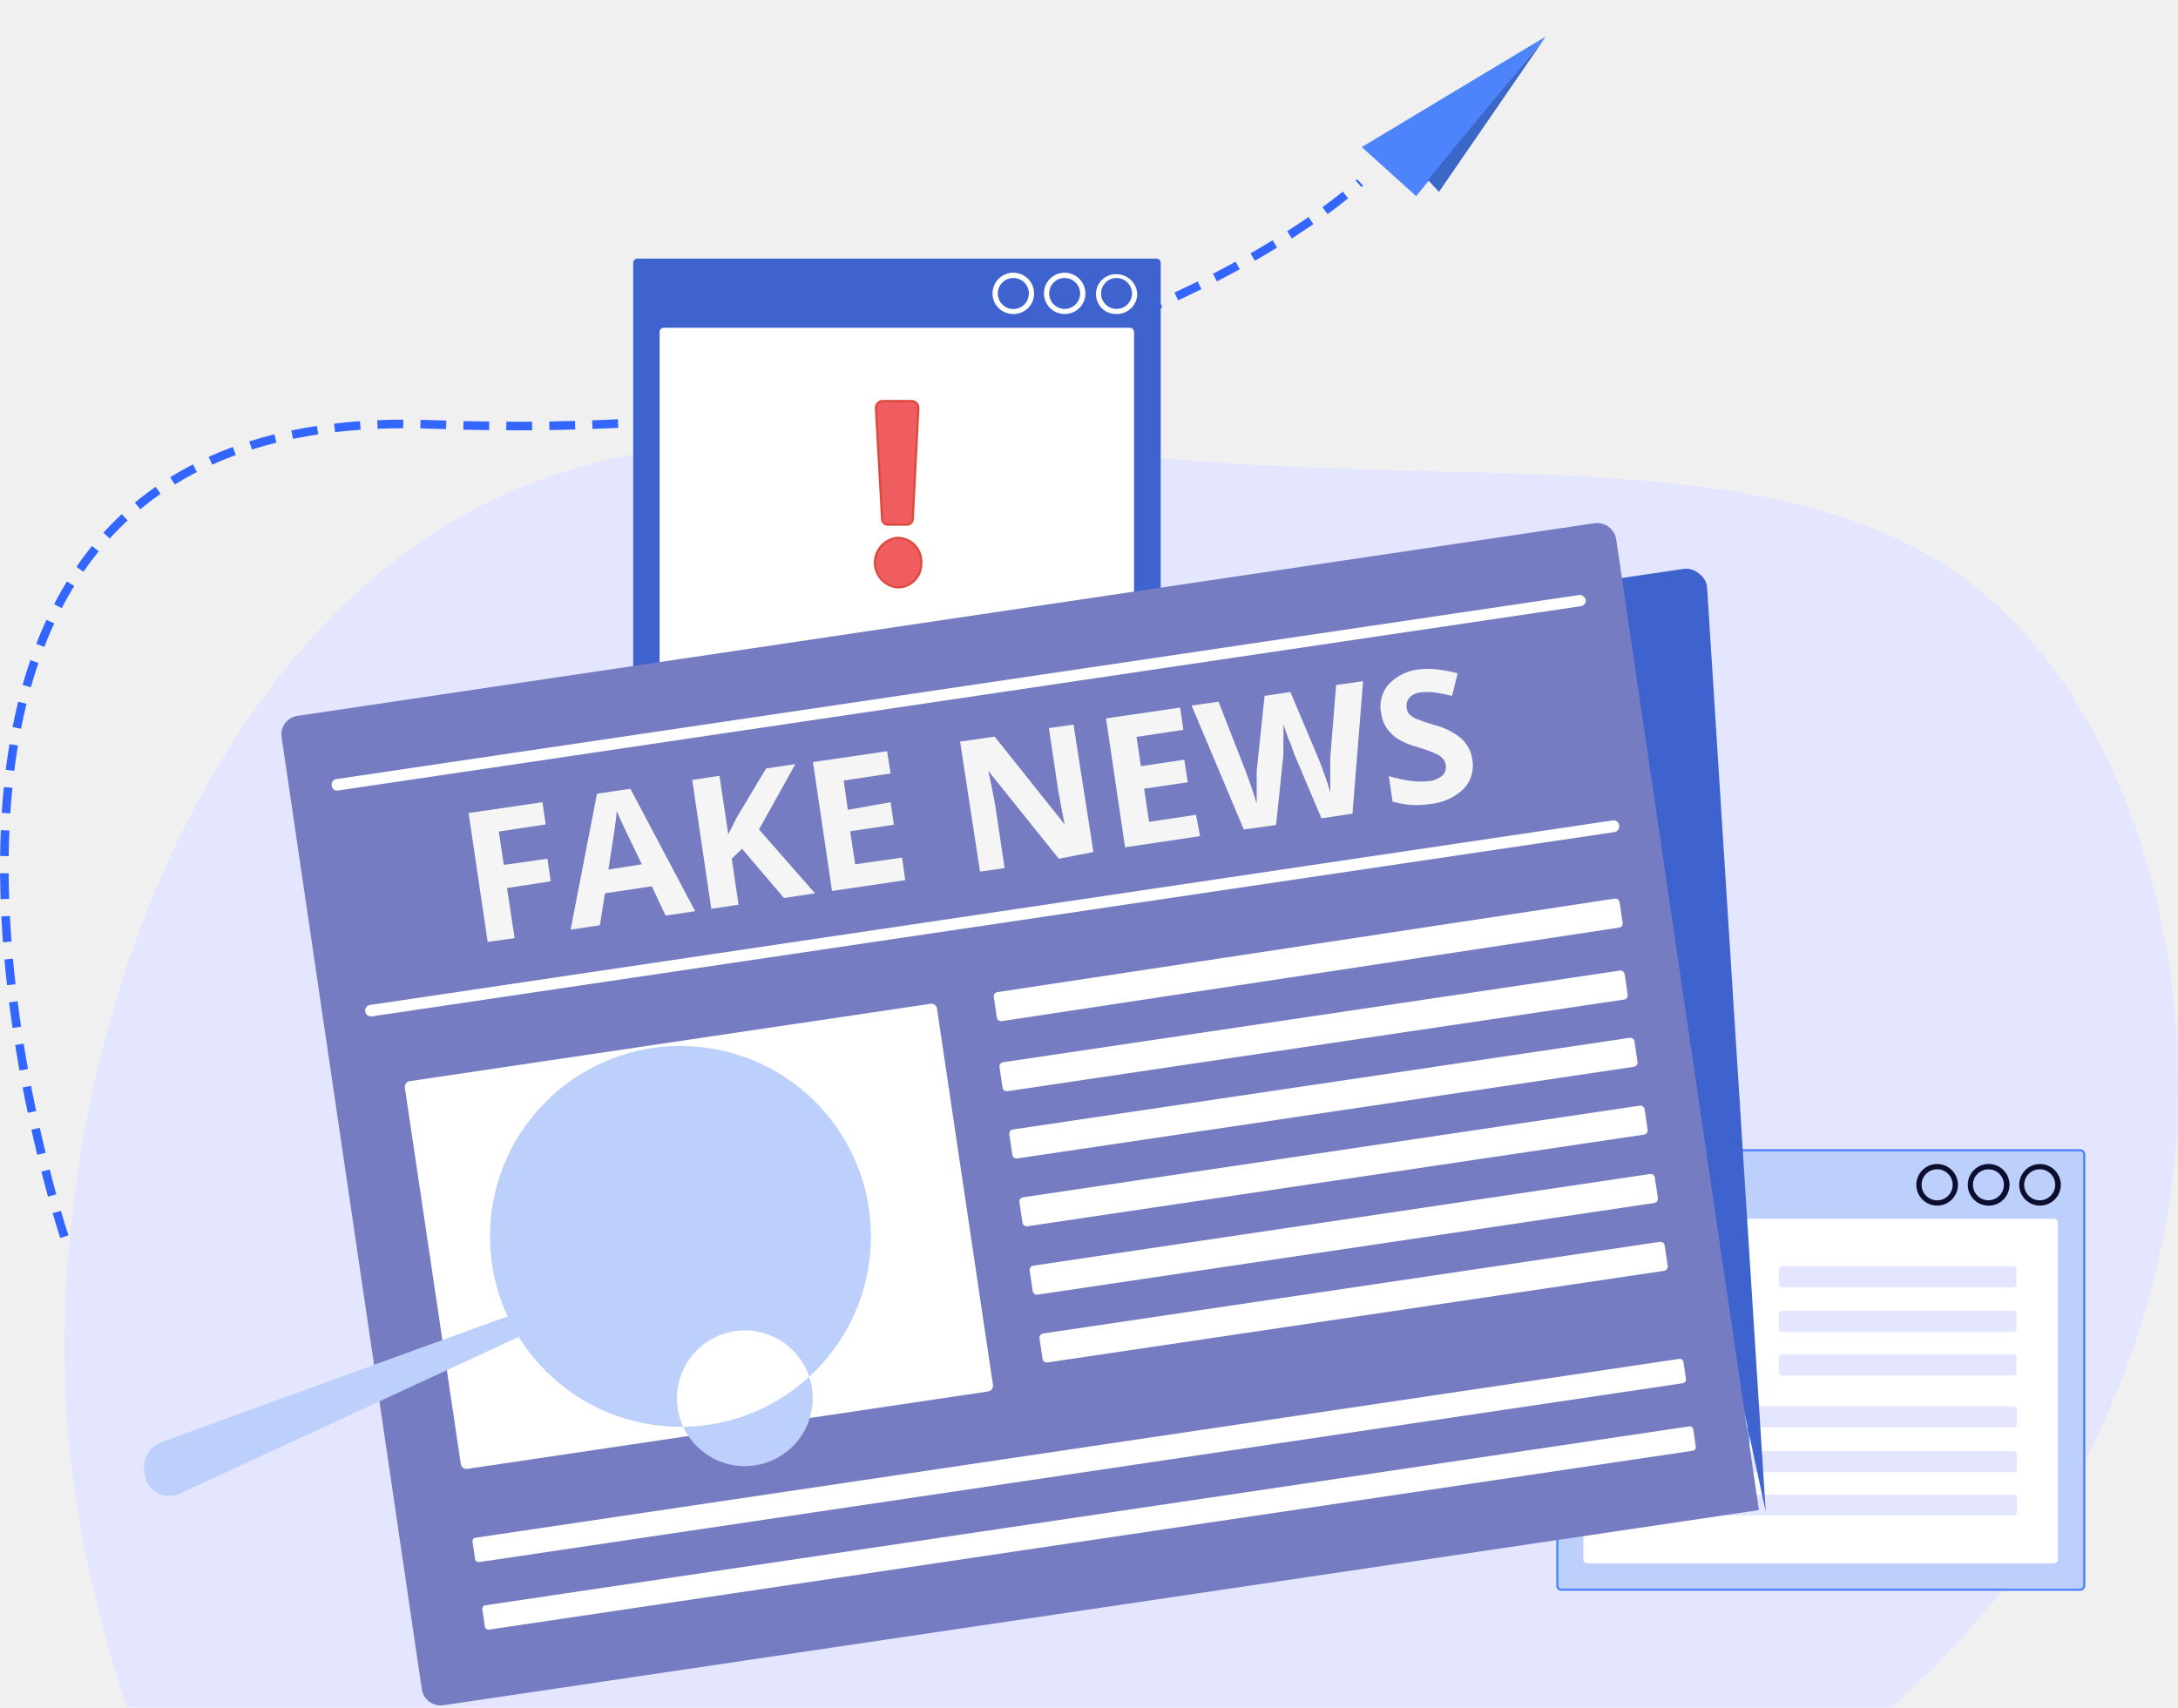
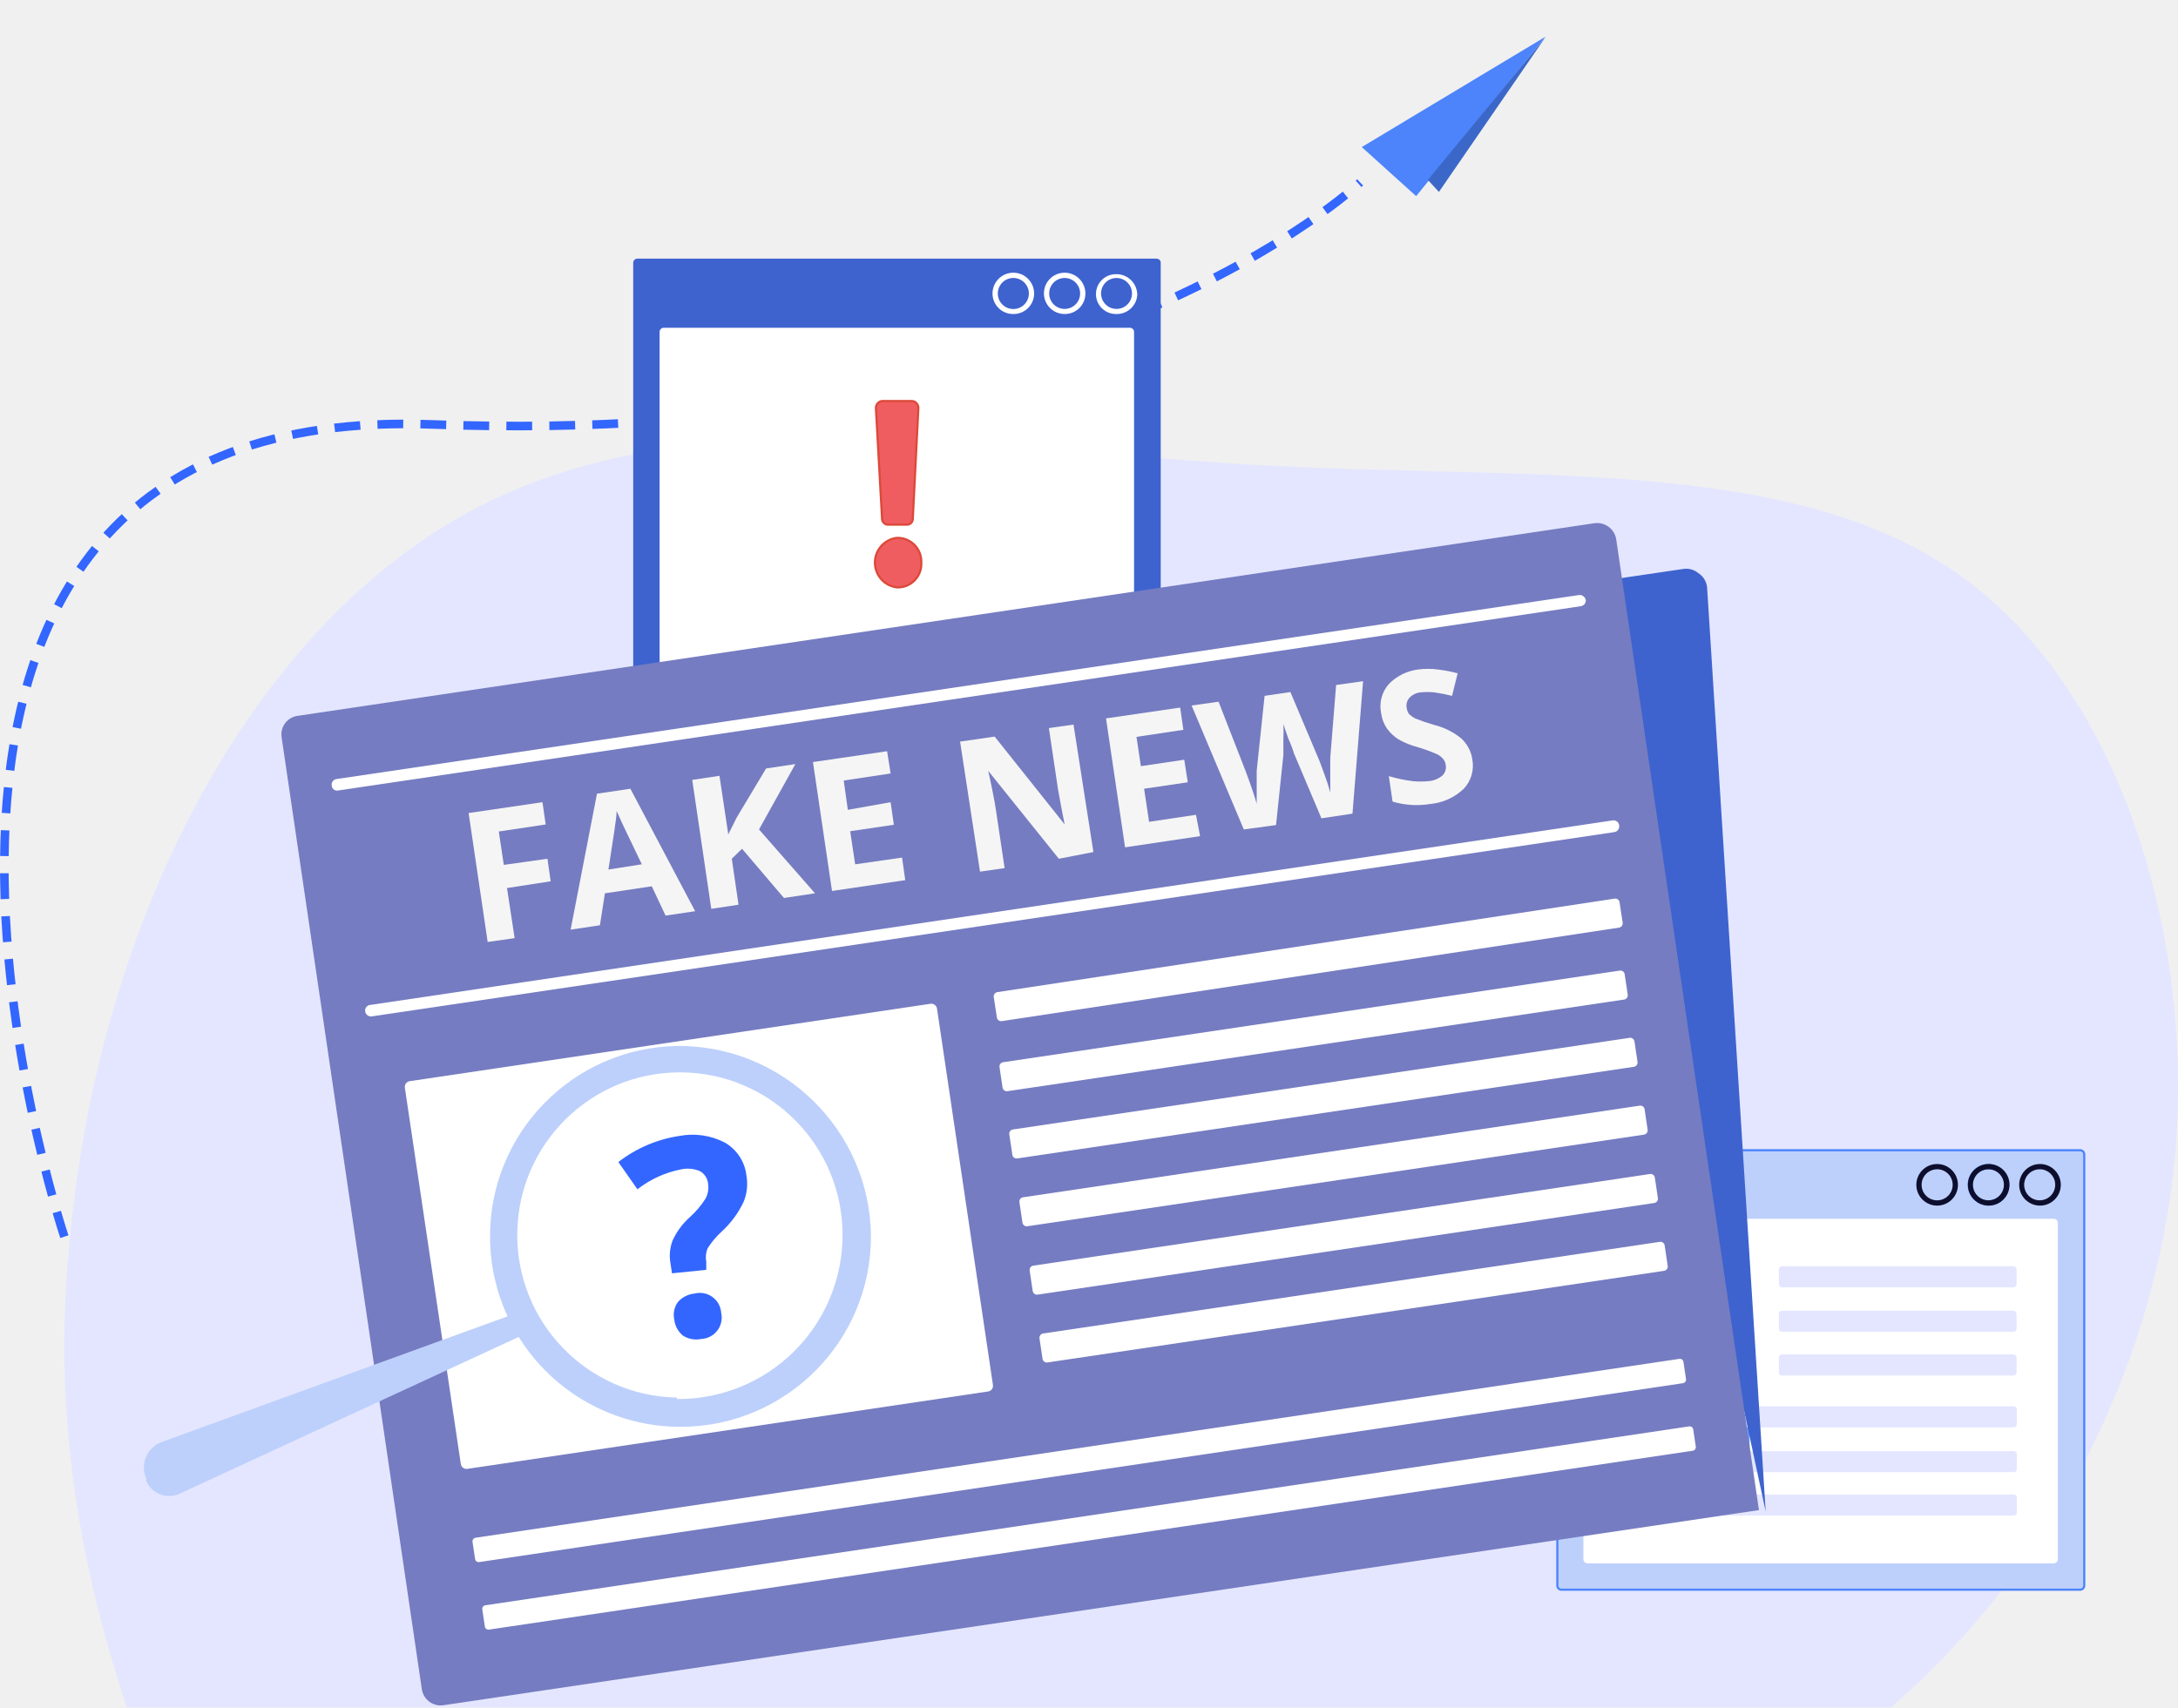
<svg xmlns="http://www.w3.org/2000/svg" width="253.344" height="198.643" viewBox="0 0 253.344 198.643">
  <defs>
    <style>
-             .cls-2{fill:#e4e6ff}.cls-3{fill:#3e63cf}.cls-4{fill:#fff}.cls-5{fill:#ef5d60;stroke:#dc493a;stroke-miterlimit:10;stroke-width:.25px}.cls-13{fill:#bdd0fb}.cls-7{fill:#0d0e2d}.cls-8{fill:#4d84fb}.cls-11{fill:#f5f5f5}
+             .cls-2{fill:#e4e6ff}.cls-3{fill:#3e63cf}.cls-4{fill:#fff}.cls-5{fill:#ef5d60;stroke:#dc493a;stroke-miterlimit:10;stroke-width:.25px}.cls-7{fill:#0d0e2d}.cls-8{fill:#4d84fb}.cls-11{fill:#f5f5f5}
        </style>
  </defs>
  <g id="Fake_news" transform="translate(-340.514 -549.816)">
    <path id="Path_228" fill="none" stroke="#36f" stroke-dasharray="3 2" d="M348 614.7s-32.538-97.359 42.867-94.5 107.858-28.158 107.858-28.158" transform="translate(0 79)" />
    <g id="Group_46" transform="translate(23.942 -44)">
      <path id="Path_29" d="M13.106 160.481c-6.14-18.661-8.625-35.86-6.529-55.394 3.682-37.4 21.646-70.972 47.417-84.267s59.144-6.613 90.778-4.875 61.359-.954 80.824 12.306 28.5 43.156 25.566 70.086a97.561 97.561 0 0 1-32.827 62.143" class="cls-2" transform="translate(318.211 631.979)" />
      <rect id="Rectangle_572" width="61.359" height="51.065" class="cls-3" rx=".48" transform="translate(390.228 623.909)" />
      <rect id="Rectangle_573" width="55.189" height="40.088" class="cls-4" rx=".48" transform="translate(393.296 631.954)" />
      <path id="Path_30" d="M40.19 20.756a2.386 2.386 0 0 1-2.42-2.386 2.42 2.42 0 1 1 4.841 0 2.386 2.386 0 0 1-2.42 2.386zm0-4.193A1.807 1.807 0 1 0 42 18.37a1.807 1.807 0 0 0-1.807-1.807z" class="cls-4" transform="translate(394.25 609.595)" />
      <path id="Path_32" d="M41.916 20.756a2.4 2.4 0 0 1 0-4.806 2.42 2.42 0 0 1 2.42 2.42 2.386 2.386 0 0 1-2.42 2.386zm0-4.193a1.8 1.8 0 1 0 1.807 1.807 1.807 1.807 0 0 0-1.807-1.807z" class="cls-4" transform="translate(398.489 609.595)" />
      <path id="Path_33" d="M43.686 20.636a2.319 2.319 0 1 1 0-4.636 2.42 2.42 0 0 1 2.42 2.42 2.386 2.386 0 0 1-2.42 2.216zm0-4.193a1.8 1.8 0 1 0 1.807 1.807 1.807 1.807 0 0 0-1.807-1.807z" class="cls-4" transform="translate(402.753 609.716)" />
      <circle id="Ellipse_8" cx="14.317" cy="14.317" r="14.317" class="cls-4" transform="translate(406.59 636.965)" />
      <path id="Path_34" d="M35.12 34.715h2.25a.682.682 0 0 0 .716-.682l.648-12.885a.784.784 0 0 0-.2-.545.716.716 0 0 0-.545-.273h-3.483a.75.75 0 0 0-.511.273.784.784 0 0 0-.2.545l.716 12.885a.716.716 0 0 0 .609.682z" class="cls-5" transform="translate(384.663 620.146)" />
      <path id="Path_35" d="M36.336 25a2.9 2.9 0 0 0 0 5.761 2.727 2.727 0 0 0 2.829-2.861 2.761 2.761 0 0 0-2.829-2.9z" class="cls-5" transform="translate(384.571 631.395)" />
      <rect id="Rectangle_574" width="61.291" height="51.133" fill="#bdd0fb" stroke="#4d84fb" stroke-miterlimit="10" stroke-width="0.25px" rx=".48" transform="translate(497.72 727.643)" />
      <rect id="Rectangle_575" width="55.189" height="40.088" class="cls-4" rx=".48" transform="translate(500.754 735.62)" />
      <path id="Path_36" d="M71.42 53.031a2.42 2.42 0 1 1 2.42-2.42 2.42 2.42 0 0 1-2.42 2.42zm0-4.227a1.807 1.807 0 1 0 1.807 1.807A1.807 1.807 0 0 0 71.42 48.8z" class="cls-7" transform="translate(470.479 681.056)" />
      <path id="Path_37" d="M73.17 53.031a2.42 2.42 0 1 1 2.42-2.42 2.42 2.42 0 0 1-2.42 2.42zm0-4.227a1.807 1.807 0 1 0 1.807 1.807A1.807 1.807 0 0 0 73.17 48.8z" class="cls-8" transform="translate(474.694 681.056)" />
      <path id="Path_38" d="M73.18 53.031a2.42 2.42 0 1 1 2.42-2.42 2.42 2.42 0 0 1-2.42 2.42zm0-4.227a1.807 1.807 0 1 0 1.773 1.807A1.807 1.807 0 0 0 73.18 48.8z" class="cls-7" transform="translate(474.718 681.056)" />
      <path id="Path_39" d="M74.93 53.031a2.42 2.42 0 1 1 2.42-2.42 2.42 2.42 0 0 1-2.42 2.42zm0-4.227a1.807 1.807 0 1 0 1.77 1.806 1.807 1.807 0 0 0-1.77-1.81z" class="cls-7" transform="translate(478.934 681.056)" />
      <rect id="Rectangle_576" width="14.522" height="12.749" fill="#669dff" rx=".36" transform="translate(505.56 754.343)" />
      <rect id="Rectangle_577" width="27.646" height="2.454" class="cls-2" rx=".36" transform="translate(523.491 746.324)" />
      <rect id="Rectangle_578" width="27.646" height="2.454" class="cls-2" rx=".36" transform="translate(523.491 741.143)" />
      <rect id="Rectangle_579" width="27.646" height="2.454" class="cls-2" rx=".36" transform="translate(523.491 751.403)" />
      <rect id="Rectangle_580" width="45.61" height="2.454" class="cls-2" rx=".36" transform="translate(505.56 762.652)" />
      <rect id="Rectangle_581" width="45.61" height="2.454" class="cls-2" rx=".36" transform="translate(505.56 757.437)" />
      <rect id="Rectangle_582" width="45.61" height="2.454" class="cls-2" rx=".36" transform="translate(505.56 767.698)" />
      <g id="Group_45" transform="translate(0 17.317)">
        <path id="Path_44" d="M72.3 26.61a2.182 2.182 0 0 0-1.773-.477L57.1 28.11 80.144 135.8 73.326 28.246A2.216 2.216 0 0 0 72.3 26.61z" class="cls-3" transform="translate(441.813 616.567)" />
        <path id="Path_45" fill="#757cc1" d="M165.889 24.571L15.149 46.968a2.182 2.182 0 0 0-1.909 2.522l16.295 110.651a2.216 2.216 0 0 0 2.557 1.943l152.989-22.7L168.48 26.446a2.25 2.25 0 0 0-2.591-1.875z" transform="translate(336.092 612.811)" />
        <path id="Path_46" d="M160.806 27.515a.682.682 0 0 1-.579.784L15.691 49.74a.614.614 0 0 1-.75-.545.648.648 0 0 1 .545-.784L160.022 27a.716.716 0 0 1 .784.579z" class="cls-4" transform="translate(340.221 618.73)" />
        <path id="Path_47" d="M161.941 35.276a.682.682 0 0 1-.545.784L16.86 57.5a.682.682 0 0 1-.784-.579.648.648 0 0 1 .58-.75L161.191 34.7a.648.648 0 0 1 .75.579z" class="cls-4" transform="translate(342.972 637.252)" />
        <rect id="Rectangle_583" width="62.587" height="45.61" class="cls-4" rx=".67" transform="matrix(0.989, -0.147, 0.147, 0.989, 363.567, 702.389)" />
        <rect id="Rectangle_584" width="73.624" height="3.413" class="cls-4" rx=".501" transform="translate(432.091 692.006) rotate(-8.616)" />
        <rect id="Rectangle_585" width="73.529" height="3.409" class="cls-4" rx=".5" transform="matrix(0.989, -0.147, 0.147, 0.989, 432.761, 700.16)" />
        <rect id="Rectangle_586" width="73.529" height="3.409" class="cls-4" rx=".5" transform="matrix(0.989, -0.147, 0.147, 0.989, 433.9, 707.984)" />
        <rect id="Rectangle_587" width="73.529" height="3.409" class="cls-4" rx=".5" transform="matrix(0.989, -0.147, 0.147, 0.989, 435.077, 715.875)" />
        <rect id="Rectangle_588" width="73.529" height="3.409" class="cls-4" rx=".5" transform="matrix(0.989, -0.147, 0.147, 0.989, 436.269, 723.829)" />
        <rect id="Rectangle_589" width="73.529" height="3.409" class="cls-4" rx=".5" transform="matrix(0.989, -0.147, 0.147, 0.989, 437.412, 731.721)" />
        <rect id="Rectangle_590" width="142.422" height="2.863" class="cls-4" rx=".42" transform="matrix(0.989, -0.147, 0.147, 0.989, 371.473, 755.474)" />
        <rect id="Rectangle_591" width="142.422" height="2.863" class="cls-4" rx=".42" transform="matrix(0.989, -0.147, 0.147, 0.989, 372.611, 763.332)" />
        <path id="Path_48" d="M24.952 49.887l-3.136.443-2.216-15 8.59-1.261.375 2.591-5.454.818.58 3.886 5.079-.716.375 2.625-5.079.784z" class="cls-11" transform="translate(351.481 635.764)" />
        <path id="Path_49" d="M34.125 48.37l-1.6-3.409-5.454.818-.58 3.716-3.409.511 3.066-15.816 3.886-.579 7.534 14.249zm-2.761-5.97c-1.466-3.068-2.318-4.806-2.488-5.216s-.341-.75-.443-.989c0 .92-.409 3.17-.954 6.818z" class="cls-11" transform="translate(359.864 634.656)" />
        <path id="Path_50" d="M41.513 47.8l-3.613.545-4.875-5.727-1.193 1.159.784 5.352-3.17.477-2.216-15 3.17-.477 1.023 6.818.989-1.977 3.409-5.693 3.409-.511L35 40.372z" class="cls-11" transform="translate(369.861 632.633)" />
        <path id="Path_51" d="M42.088 47.329l-8.522 1.261-2.216-15 8.624-1.261.409 2.591-5.454.818.477 3.409 4.977-.886.375 2.625-5.079.75.579 3.852 5.454-.784z" class="cls-11" transform="translate(379.785 631.573)" />
        <path id="Path_52" d="M51.88 46.249l-4.022.784-8.215-10.227c.443 1.977.716 3.409.852 4.261l1.057 7.056-2.863.409L36.37 33.4l4.022-.58 8.148 10.224c-.409-1.943-.648-3.409-.784-4.125l-1.056-7.09 2.863-.409z" class="cls-11" transform="translate(391.878 629.381)" />
        <path id="Path_53" d="M52.292 45.8l-8.727 1.3-2.216-15 8.624-1.261.375 2.591-5.454.818.511 3.409 5.045-.75.409 2.625-5.079.75.58 3.852 5.454-.818z" class="cls-11" transform="translate(403.874 627.984)" />
        <path id="Path_54" d="M62.985 45.348l-3.613.545-3.2-7.568a12.727 12.727 0 0 0-.648-1.7c-.307-.852-.477-1.4-.579-1.7a17.588 17.588 0 0 1 0 1.807v1.798l-.852 8.147-3.75.511-6.073-14.419 3.136-.443 3.136 8.045c.545 1.466.989 2.727 1.3 3.818v-3.818l.92-8.727 3-.443 3.409 8.079.614 1.67a20.074 20.074 0 0 1 .614 1.943v-4.022l.682-8.488 3.136-.443z" class="cls-11" transform="translate(410.908 625.816)" />
        <path id="Path_55" d="M61.4 40.059a3.92 3.92 0 0 1-.989 3.409 6.477 6.477 0 0 1-3.886 1.773 9.851 9.851 0 0 1-4.4-.273L51.688 42a16.5 16.5 0 0 0 2.727.579 9.58 9.58 0 0 0 1.977 0 2.9 2.9 0 0 0 1.534-.648 1.364 1.364 0 0 0 .375-1.261 1.227 1.227 0 0 0-.375-.75 1.909 1.909 0 0 0-.818-.545 18.545 18.545 0 0 0-2.079-.75 9.17 9.17 0 0 1-2.25-.92 4.943 4.943 0 0 1-1.3-1.227 4.125 4.125 0 0 1-.682-1.773 3.92 3.92 0 0 1 .886-3.409 5.727 5.727 0 0 1 3.409-1.7 8.557 8.557 0 0 1 2.284 0 16.193 16.193 0 0 1 2.318.443l-.648 2.625a19.807 19.807 0 0 0-2.079-.409 7.909 7.909 0 0 0-1.568 0 2.045 2.045 0 0 0-1.329.648 1.4 1.4 0 0 0-.307 1.159 1.67 1.67 0 0 0 .273.716 3.409 3.409 0 0 0 .716.511 22.635 22.635 0 0 0 2.182.75 8.011 8.011 0 0 1 3.17 1.568 4.057 4.057 0 0 1 1.296 2.452z" class="cls-11" transform="translate(426.431 624.798)" />
        <path id="Path_56" fill="#36f" d="M30.948 61.551l-.17-1.125a4.977 4.977 0 0 1 .239-2.693 8.249 8.249 0 0 1 1.977-2.693 10.226 10.226 0 0 0 1.875-2.216 2.8 2.8 0 0 0 .273-1.738 1.875 1.875 0 0 0-.954-1.432 3.681 3.681 0 0 0-2.182-.2 12.067 12.067 0 0 0-5.079 2.318L24.71 48.6a15.306 15.306 0 0 1 7.09-3.034 8.147 8.147 0 0 1 5.318.784 5.079 5.079 0 0 1 2.488 3.818 5.488 5.488 0 0 1-.341 3.1 11.147 11.147 0 0 1-2.523 3.409 9.511 9.511 0 0 0-1.636 1.943 2.625 2.625 0 0 0-.17 1.568v.954zm.273 5.42a2.557 2.557 0 0 1 .409-2.079 2.966 2.966 0 0 1 1.943-.989 2.488 2.488 0 0 1 3.1 2.25 2.493 2.493 0 0 1-2.318 3.034 2.863 2.863 0 0 1-2.113-.375 2.761 2.761 0 0 1-1.021-1.841z" transform="translate(363.79 663.098)" />
-         <path id="Path_57" d="M51.645 51.53L10.568 66.461A3.17 3.17 0 0 0 8.8 70.722v.273a2.9 2.9 0 0 0 3.886 1.466l39.879-18.443z" class="cls-13" transform="translate(324.788 677.823)" />
-         <path id="Path_58" d="M42.079 42.391a22.158 22.158 0 1 0 22.566 22.157 22.158 22.158 0 0 0-22.566-22.157zm0 40.906a7.894 7.894 0 1 1 0 .17z" class="cls-13" transform="translate(353.24 655.805)" />
+         <path id="Union_3" fill="#bdd0fb" d="M-940.094-7419.181a2.9 2.9 0 0 1-1.633-1.554v-.272a3.176 3.176 0 0 1-.034-2.515 3.177 3.177 0 0 1 1.806-1.748l40.255-14.63a22.08 22.08 0 0 1-2.039-9.031 22.157 22.157 0 0 1 21.745-22.426 22.364 22.364 0 0 1 22.567 22.158 22.158 22.158 0 0 1-22.023 22.154 22.145 22.145 0 0 1-18.95-10.455l-39.437 18.234a2.9 2.9 0 0 1-1.23.274 2.9 2.9 0 0 1-1.027-.189zm41.524-30.412a18.921 18.921 0 0 0 18.577 19.143v.17a19.1 19.1 0 0 0 13.609-5.529 19.092 19.092 0 0 0 5.651-13.561 18.92 18.92 0 0 0-18.807-18.916h-.111a18.922 18.922 0 0 0-18.919 18.693z" transform="translate(1275.311 8169.552)" />
      </g>
    </g>
    <path id="Path_229" d="M502.3 488.262l17.634-17.634-10.114 21.644z" class="cls-8" transform="translate(129.656 -28.349) rotate(14)" />
    <path id="Path_230" fill="#3b68c8" d="M520.288 475.126l-12.4 18.02-1.287-1.4z" transform="translate(0 79)" />
  </g>
</svg>
